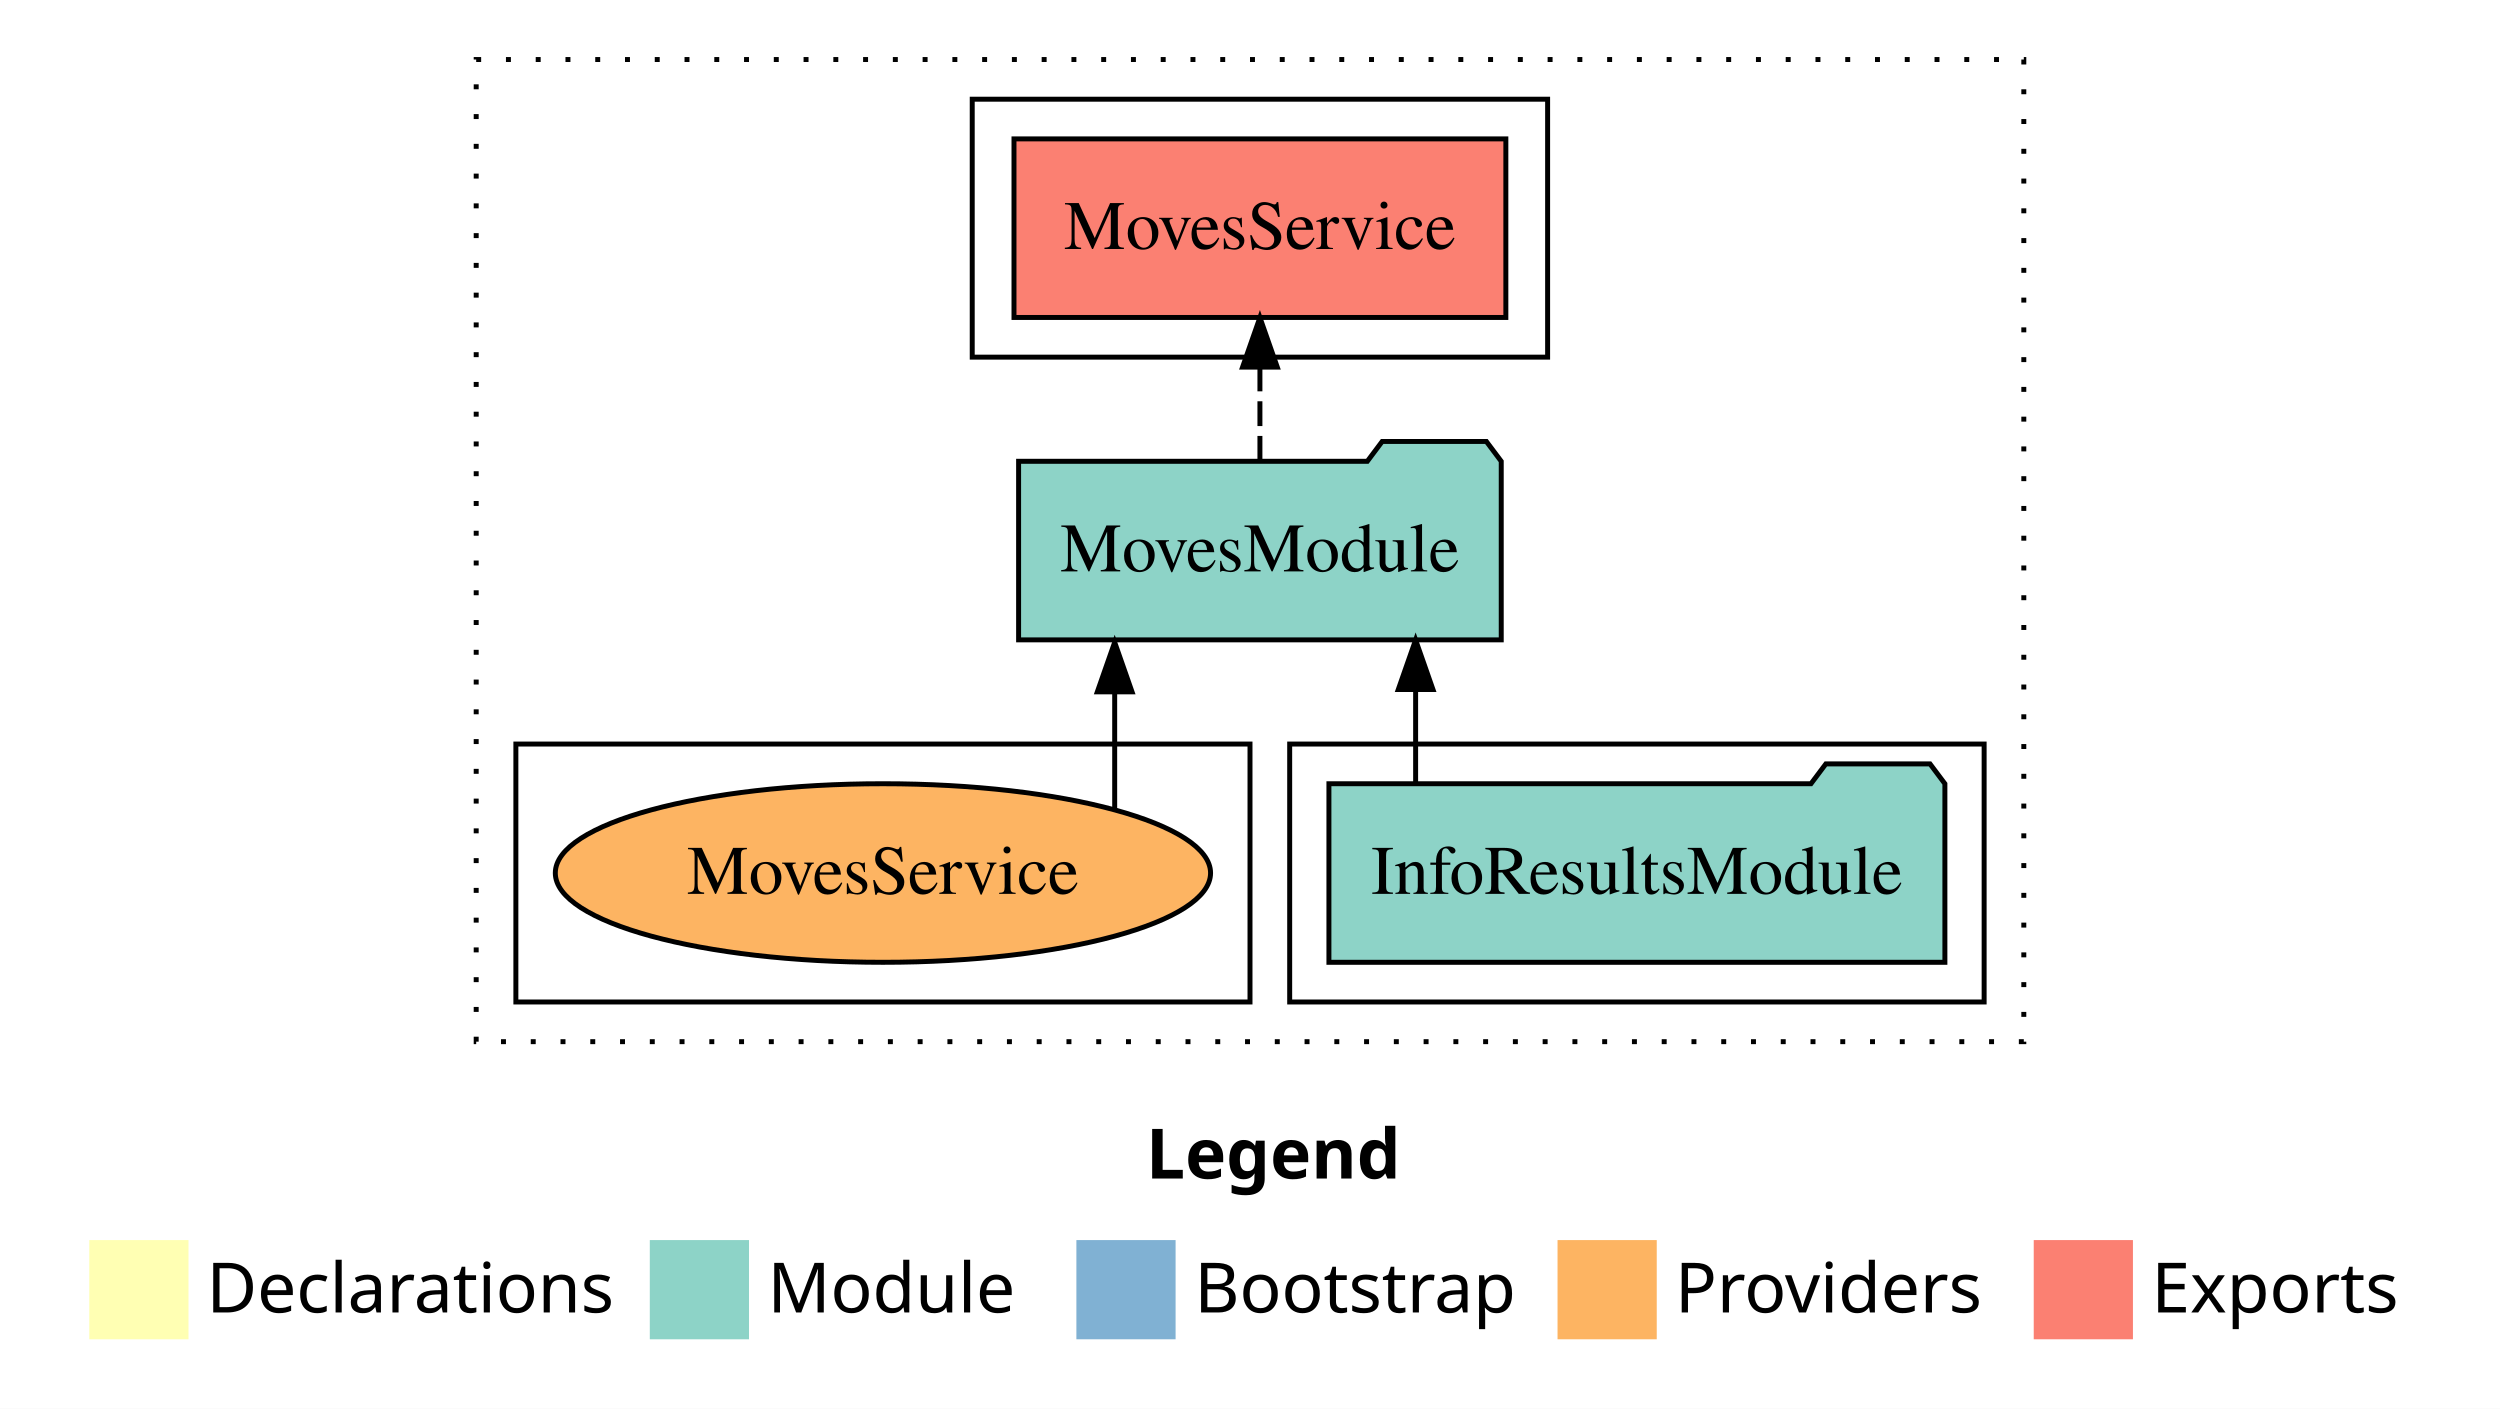
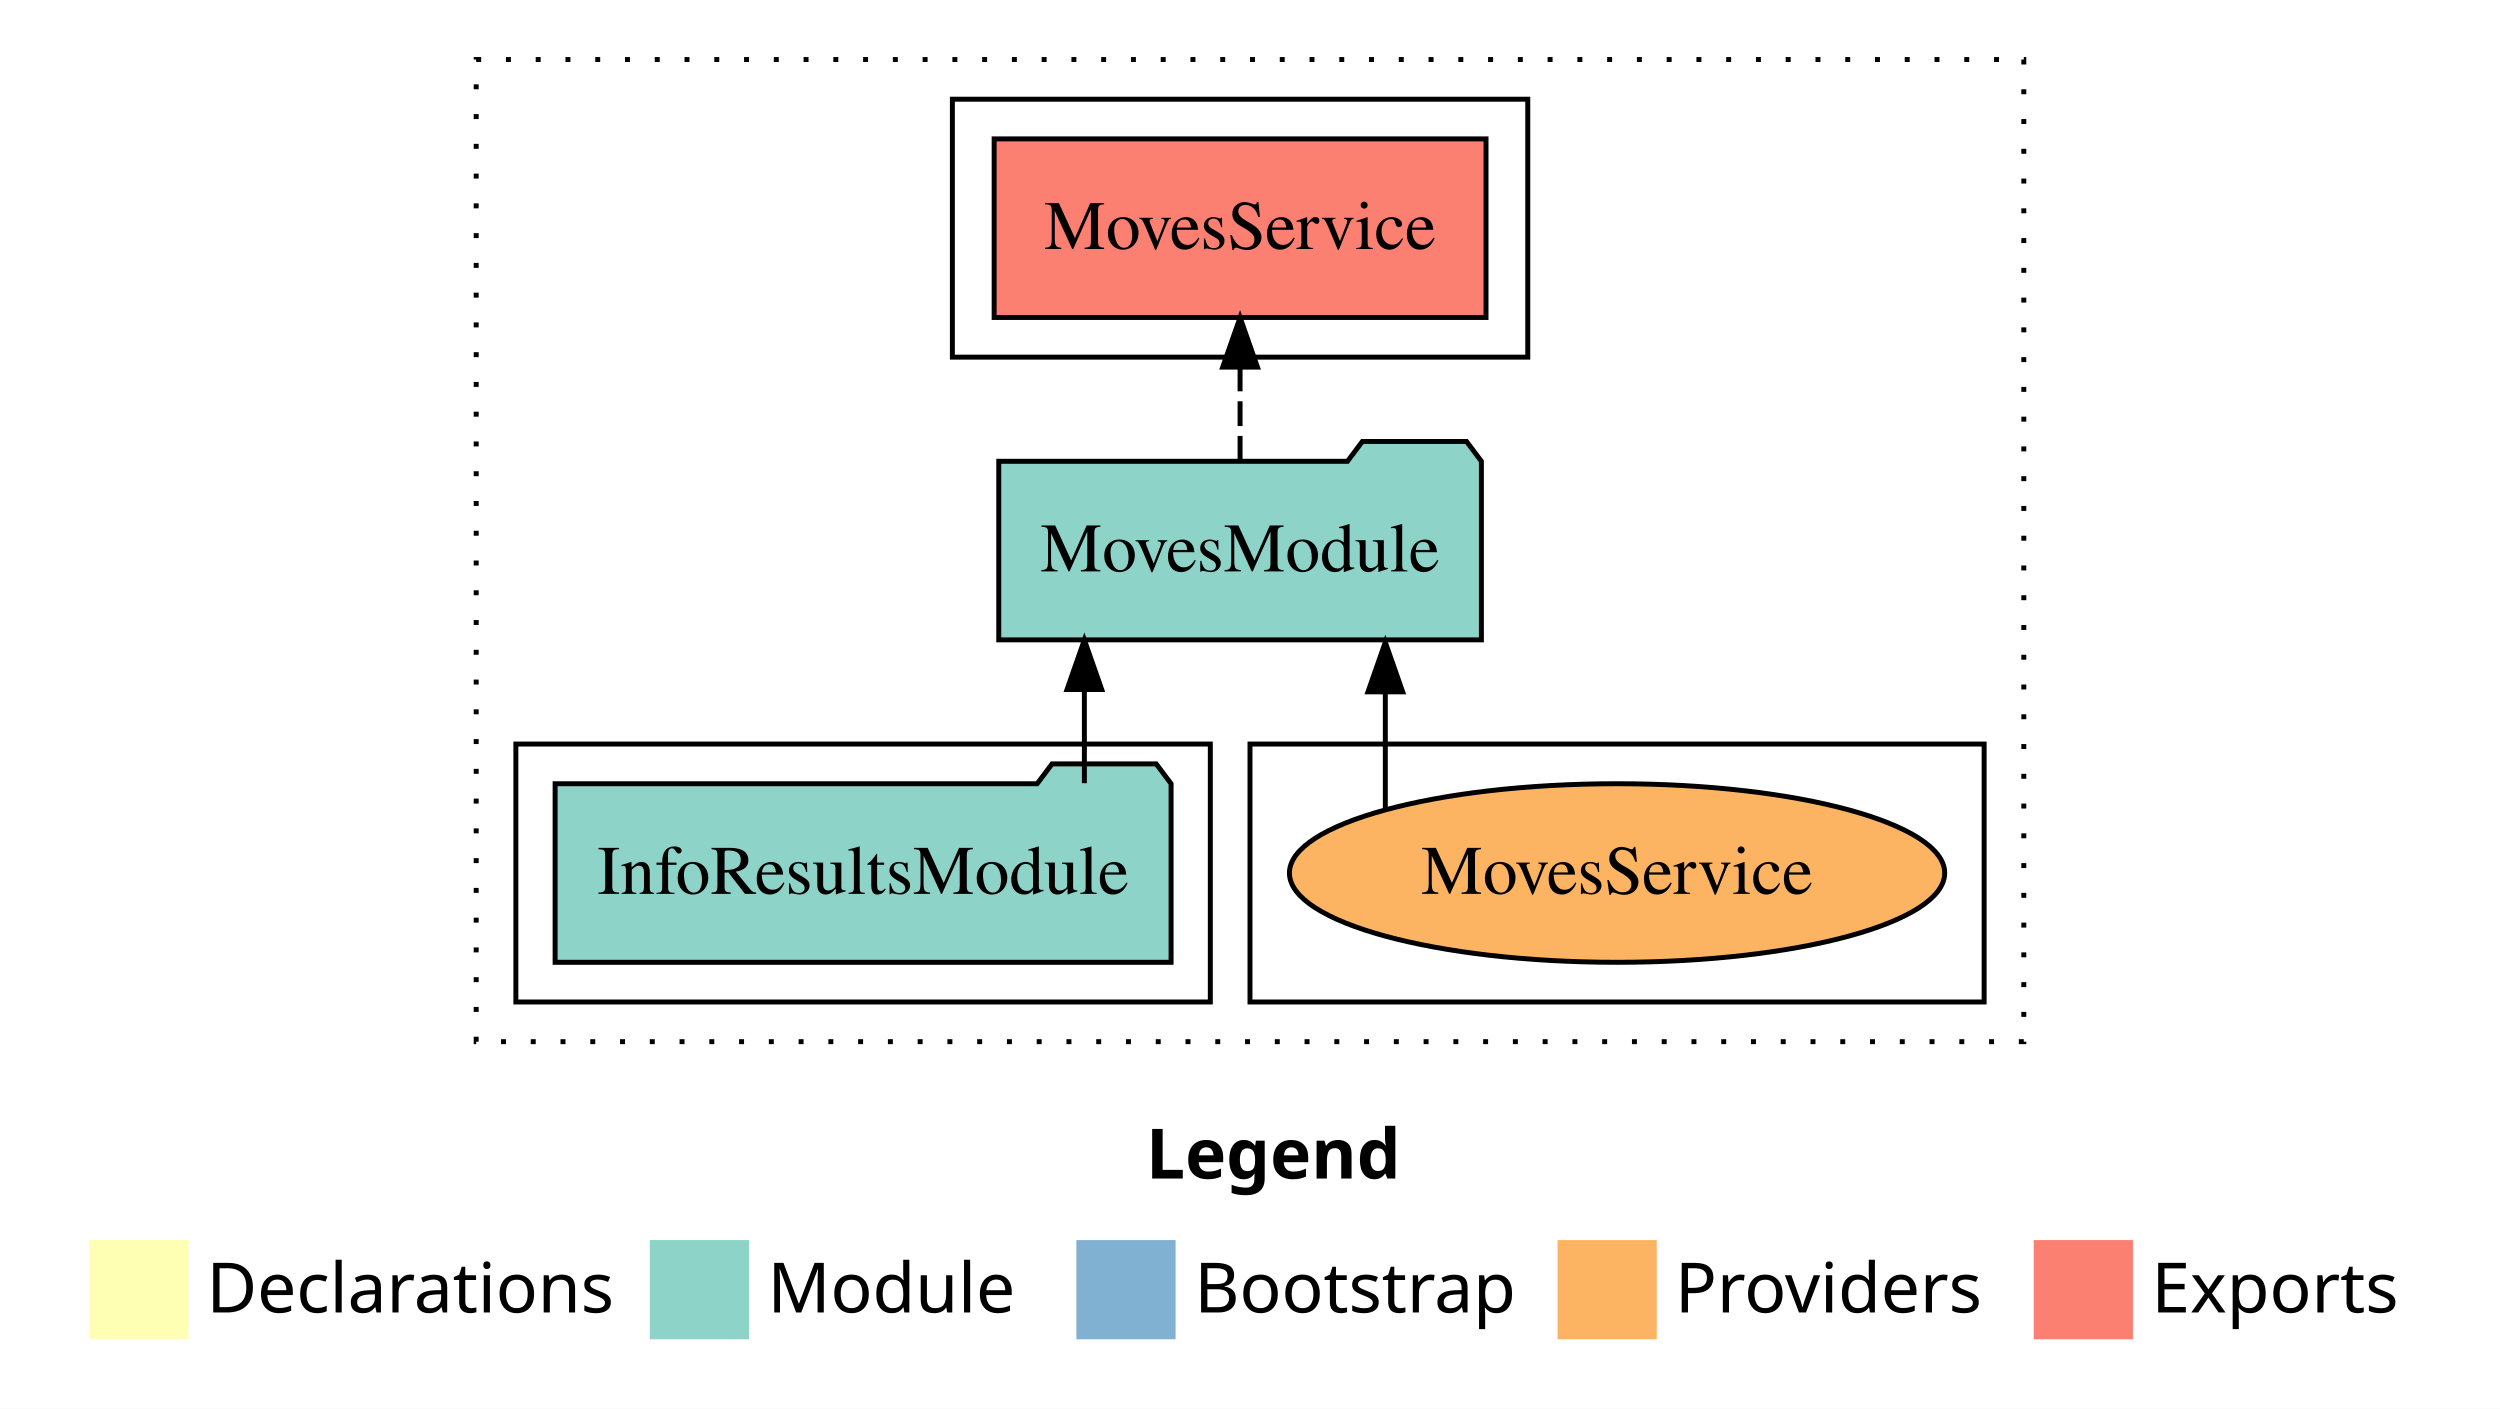
<svg xmlns="http://www.w3.org/2000/svg" width="504pt" height="284pt" viewBox="0.00 0.00 504.00 284.00">
  <g id="graph0" class="graph" transform="scale(1 1) rotate(0) translate(4 280)">
    <polygon fill="white" stroke="transparent" points="-4,4 -4,-280 500,-280 500,4 -4,4" />
    <text text-anchor="start" x="227.01" y="-42.4" font-family="Times-12" font-weight="bold" font-size="14.00">Legend</text>
    <polygon fill="#ffffb3" stroke="transparent" points="14,-10 14,-30 34,-30 34,-10 14,-10" />
    <text text-anchor="start" x="37.63" y="-15.4" font-family="Times-12" font-size="14.00">  Declarations</text>
    <polygon fill="#8dd3c7" stroke="transparent" points="127,-10 127,-30 147,-30 147,-10 127,-10" />
    <text text-anchor="start" x="150.73" y="-15.4" font-family="Times-12" font-size="14.00">  Module</text>
    <polygon fill="#80b1d3" stroke="transparent" points="213,-10 213,-30 233,-30 233,-10 213,-10" />
    <text text-anchor="start" x="236.78" y="-15.4" font-family="Times-12" font-size="14.00">  Bootstrap</text>
    <polygon fill="#fdb462" stroke="transparent" points="310,-10 310,-30 330,-30 330,-10 310,-10" />
    <text text-anchor="start" x="333.67" y="-15.4" font-family="Times-12" font-size="14.00">  Providers</text>
    <polygon fill="#fb8072" stroke="transparent" points="406,-10 406,-30 426,-30 426,-10 406,-10" />
    <text text-anchor="start" x="429.73" y="-15.4" font-family="Times-12" font-size="14.00">  Exports</text>
    <g id="clust1" class="cluster">
      <polygon fill="none" stroke="black" stroke-dasharray="1,5" points="92,-70 92,-268 404,-268 404,-70 92,-70" />
    </g>
+     <g id="clust6" class="cluster">
+       <polygon fill="none" stroke="black" points="248,-78 248,-130 396,-130 396,-78 248,-78" />
+     </g>
    <g id="clust3" class="cluster">
-       <polygon fill="none" stroke="black" points="256,-78 256,-130 396,-130 396,-78 256,-78" />
+       <polygon fill="none" stroke="black" points="100,-78 100,-130 240,-130 240,-78 100,-78" />
    </g>
    <g id="clust4" class="cluster">
-       <polygon fill="none" stroke="black" points="192,-208 192,-260 308,-260 308,-208 192,-208" />
-     </g>
-     <g id="clust6" class="cluster">
-       <polygon fill="none" stroke="black" points="100,-78 100,-130 248,-130 248,-78 100,-78" />
+       <polygon fill="none" stroke="black" points="188,-208 188,-260 304,-260 304,-208 188,-208" />
    </g>
    <g id="node1" class="node">
-       <polygon fill="#8dd3c7" stroke="black" points="388.09,-122 385.09,-126 364.09,-126 361.09,-122 263.91,-122 263.91,-86 388.09,-86 388.09,-122" />
-       <text text-anchor="middle" x="326" y="-99.8" font-family="Times,serif" font-size="14.00">InfoResultsModule</text>
+       <polygon fill="#8dd3c7" stroke="black" points="232.09,-122 229.09,-126 208.09,-126 205.09,-122 107.91,-122 107.91,-86 232.09,-86 232.09,-122" />
+       <text text-anchor="middle" x="170" y="-99.8" font-family="Times,serif" font-size="14.00">InfoResultsModule</text>
    </g>
    <g id="node2" class="node">
-       <polygon fill="#8dd3c7" stroke="black" points="298.65,-187 295.65,-191 274.65,-191 271.65,-187 201.35,-187 201.35,-151 298.65,-151 298.65,-187" />
-       <text text-anchor="middle" x="250" y="-164.8" font-family="Times,serif" font-size="14.00">MovesModule</text>
+       <polygon fill="#8dd3c7" stroke="black" points="294.65,-187 291.65,-191 270.65,-191 267.65,-187 197.35,-187 197.35,-151 294.65,-151 294.65,-187" />
+       <text text-anchor="middle" x="246" y="-164.8" font-family="Times,serif" font-size="14.00">MovesModule</text>
    </g>
    <g id="edge1" class="edge">
-       <path fill="none" stroke="black" d="M281.39,-122.11C281.39,-122.11 281.39,-140.99 281.39,-140.99" />
-       <polygon fill="black" stroke="black" points="277.89,-140.99 281.39,-150.99 284.89,-140.99 277.89,-140.99" />
+       <path fill="none" stroke="black" d="M214.61,-122.11C214.61,-122.11 214.61,-140.99 214.61,-140.99" />
+       <polygon fill="black" stroke="black" points="211.11,-140.99 214.61,-150.99 218.11,-140.99 211.11,-140.99" />
    </g>
    <g id="node3" class="node">
-       <polygon fill="#fb8072" stroke="black" points="299.58,-252 200.42,-252 200.42,-216 299.58,-216 299.58,-252" />
-       <text text-anchor="middle" x="250" y="-229.8" font-family="Times,serif" font-size="14.00">MovesService </text>
+       <polygon fill="#fb8072" stroke="black" points="295.58,-252 196.42,-252 196.42,-216 295.58,-216 295.58,-252" />
+       <text text-anchor="middle" x="246" y="-229.8" font-family="Times,serif" font-size="14.00">MovesService </text>
    </g>
    <g id="edge2" class="edge">
-       <path fill="none" stroke="black" stroke-dasharray="5,2" d="M250,-187.11C250,-187.11 250,-205.99 250,-205.99" />
-       <polygon fill="black" stroke="black" points="246.5,-205.99 250,-215.99 253.5,-205.99 246.5,-205.99" />
+       <path fill="none" stroke="black" stroke-dasharray="5,2" d="M246,-187.11C246,-187.11 246,-205.99 246,-205.99" />
+       <polygon fill="black" stroke="black" points="242.5,-205.99 246,-215.99 249.5,-205.99 242.5,-205.99" />
    </g>
    <g id="node4" class="node">
-       <ellipse fill="#fdb462" stroke="black" cx="174" cy="-104" rx="66.05" ry="18" />
-       <text text-anchor="middle" x="174" y="-99.8" font-family="Times,serif" font-size="14.00">MovesService</text>
+       <ellipse fill="#fdb462" stroke="black" cx="322" cy="-104" rx="66.05" ry="18" />
+       <text text-anchor="middle" x="322" y="-99.8" font-family="Times,serif" font-size="14.00">MovesService</text>
    </g>
    <g id="edge3" class="edge">
-       <path fill="none" stroke="black" d="M220.72,-116.84C220.72,-116.84 220.72,-140.52 220.72,-140.52" />
-       <polygon fill="black" stroke="black" points="217.22,-140.52 220.72,-150.52 224.22,-140.52 217.22,-140.52" />
+       <path fill="none" stroke="black" d="M275.28,-116.84C275.28,-116.84 275.28,-140.52 275.28,-140.52" />
+       <polygon fill="black" stroke="black" points="271.78,-140.52 275.28,-150.52 278.78,-140.52 271.78,-140.52" />
    </g>
  </g>
</svg>
